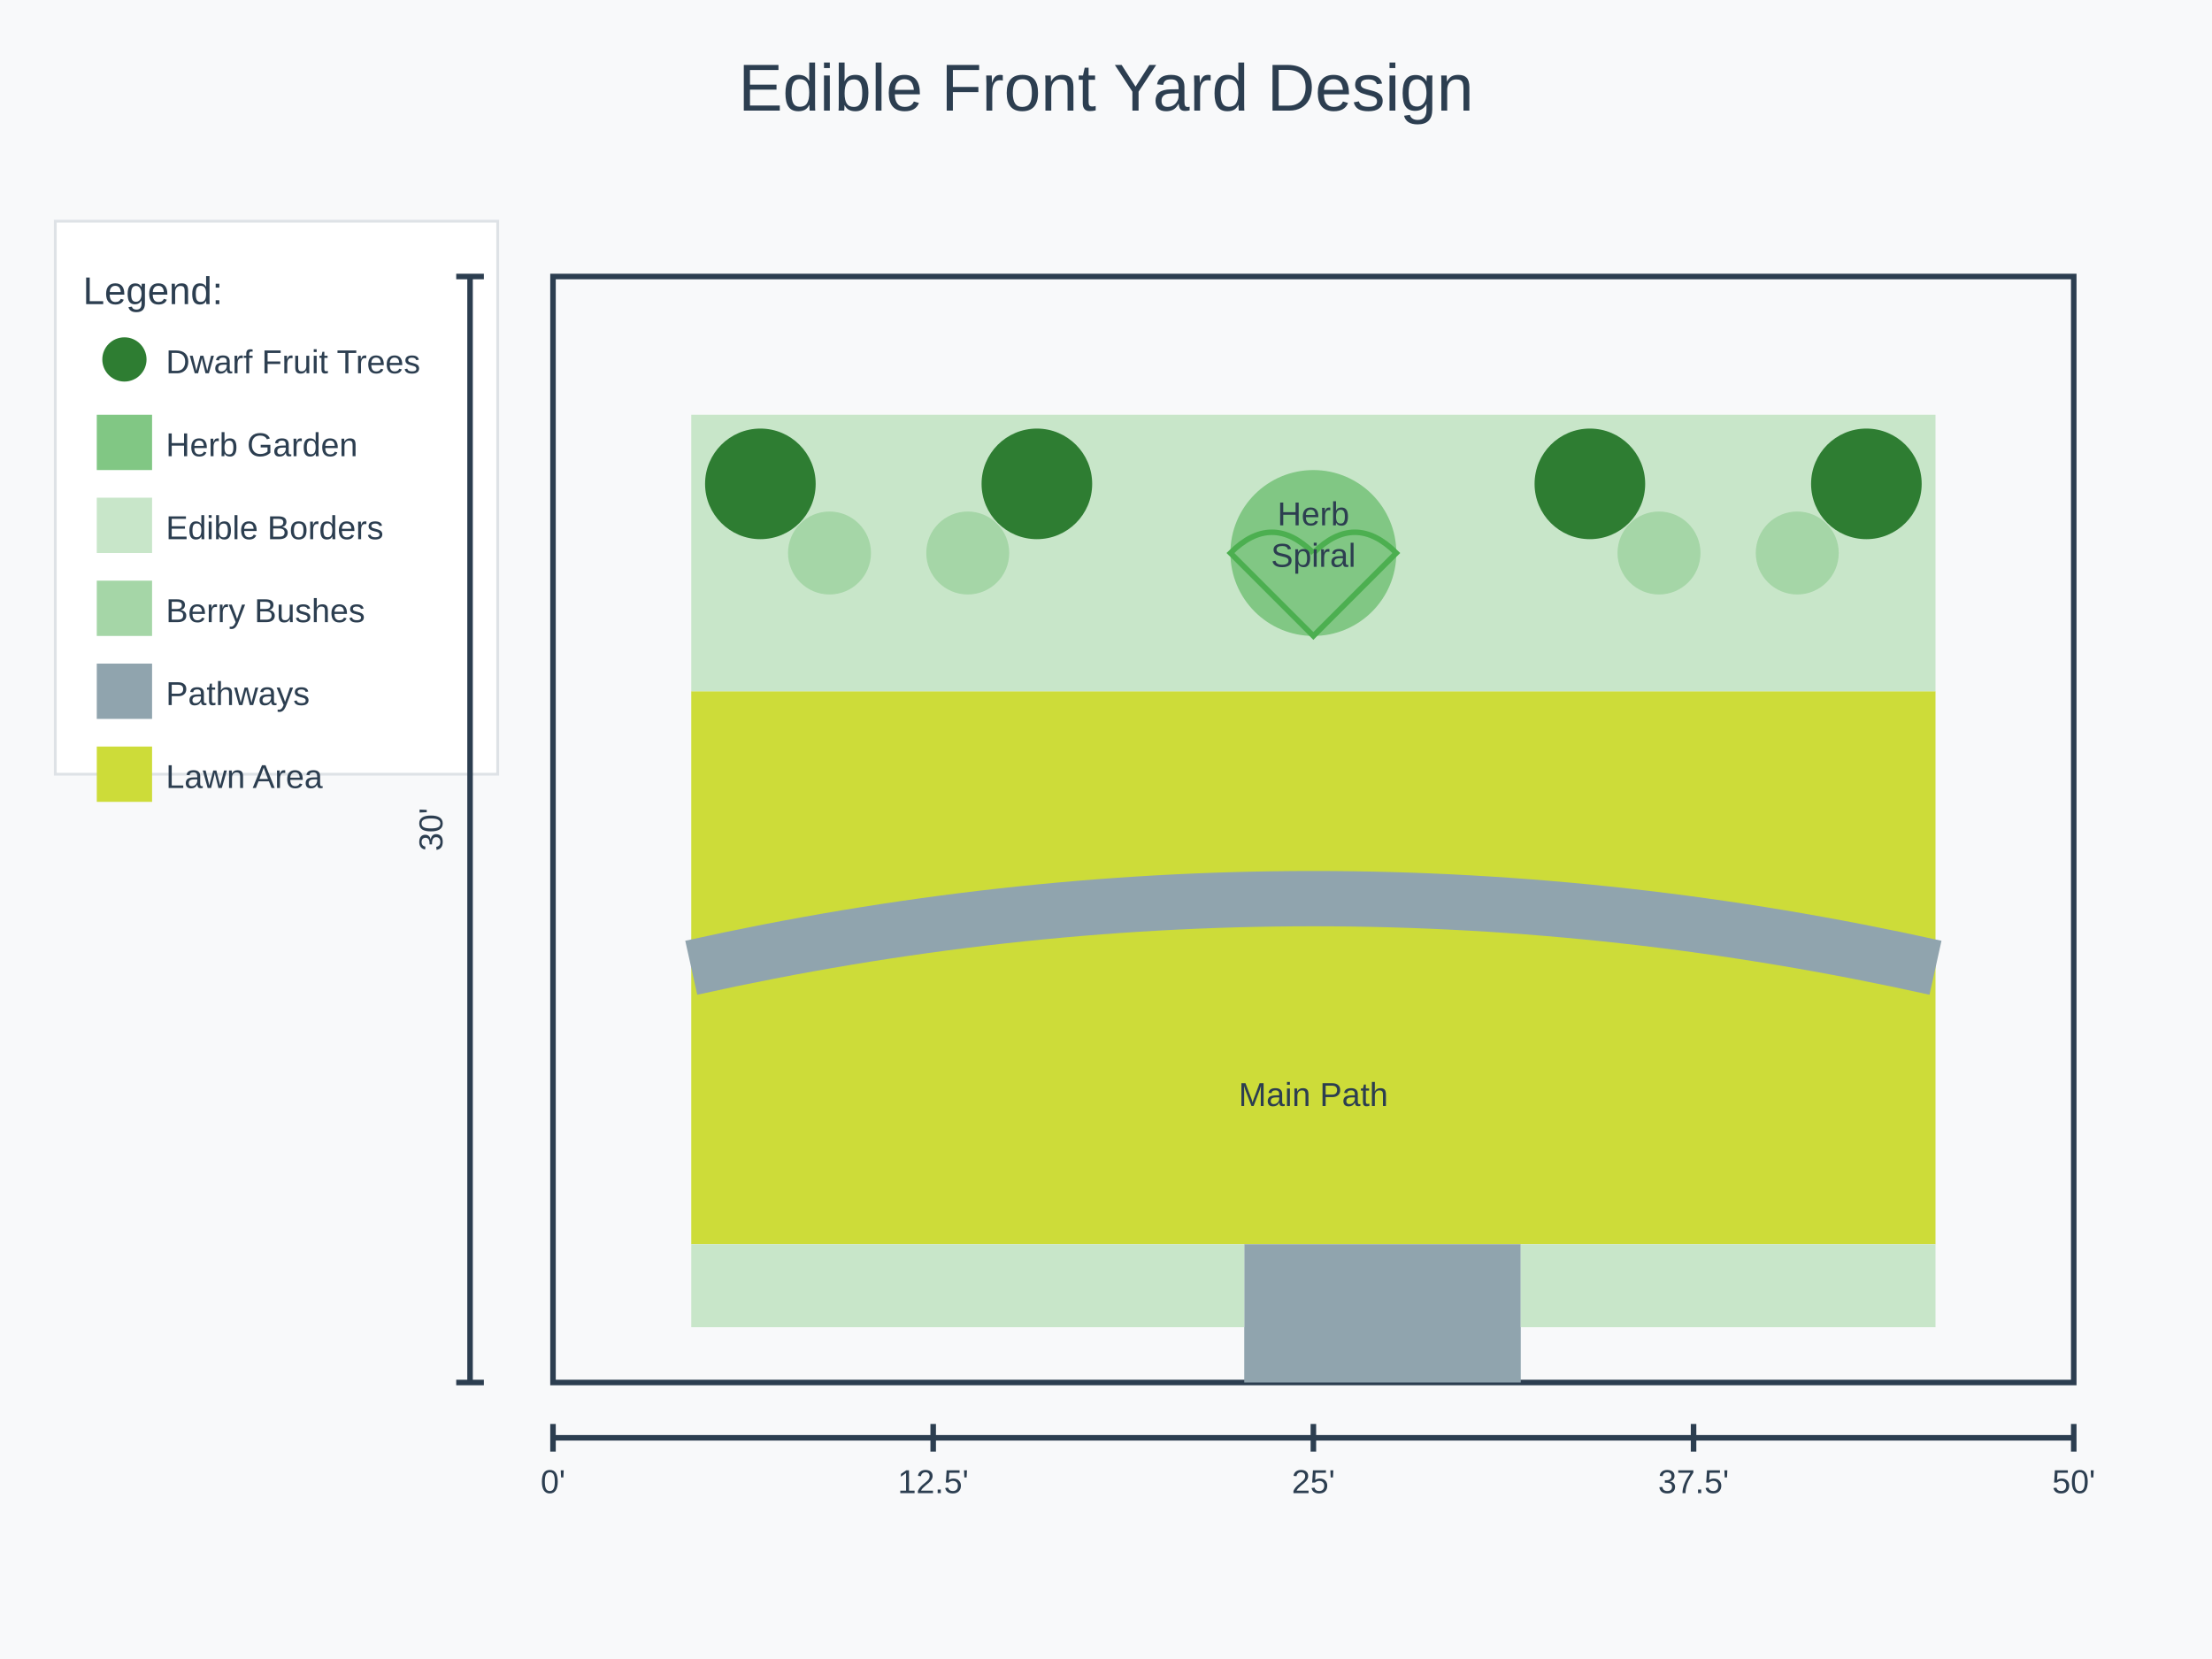
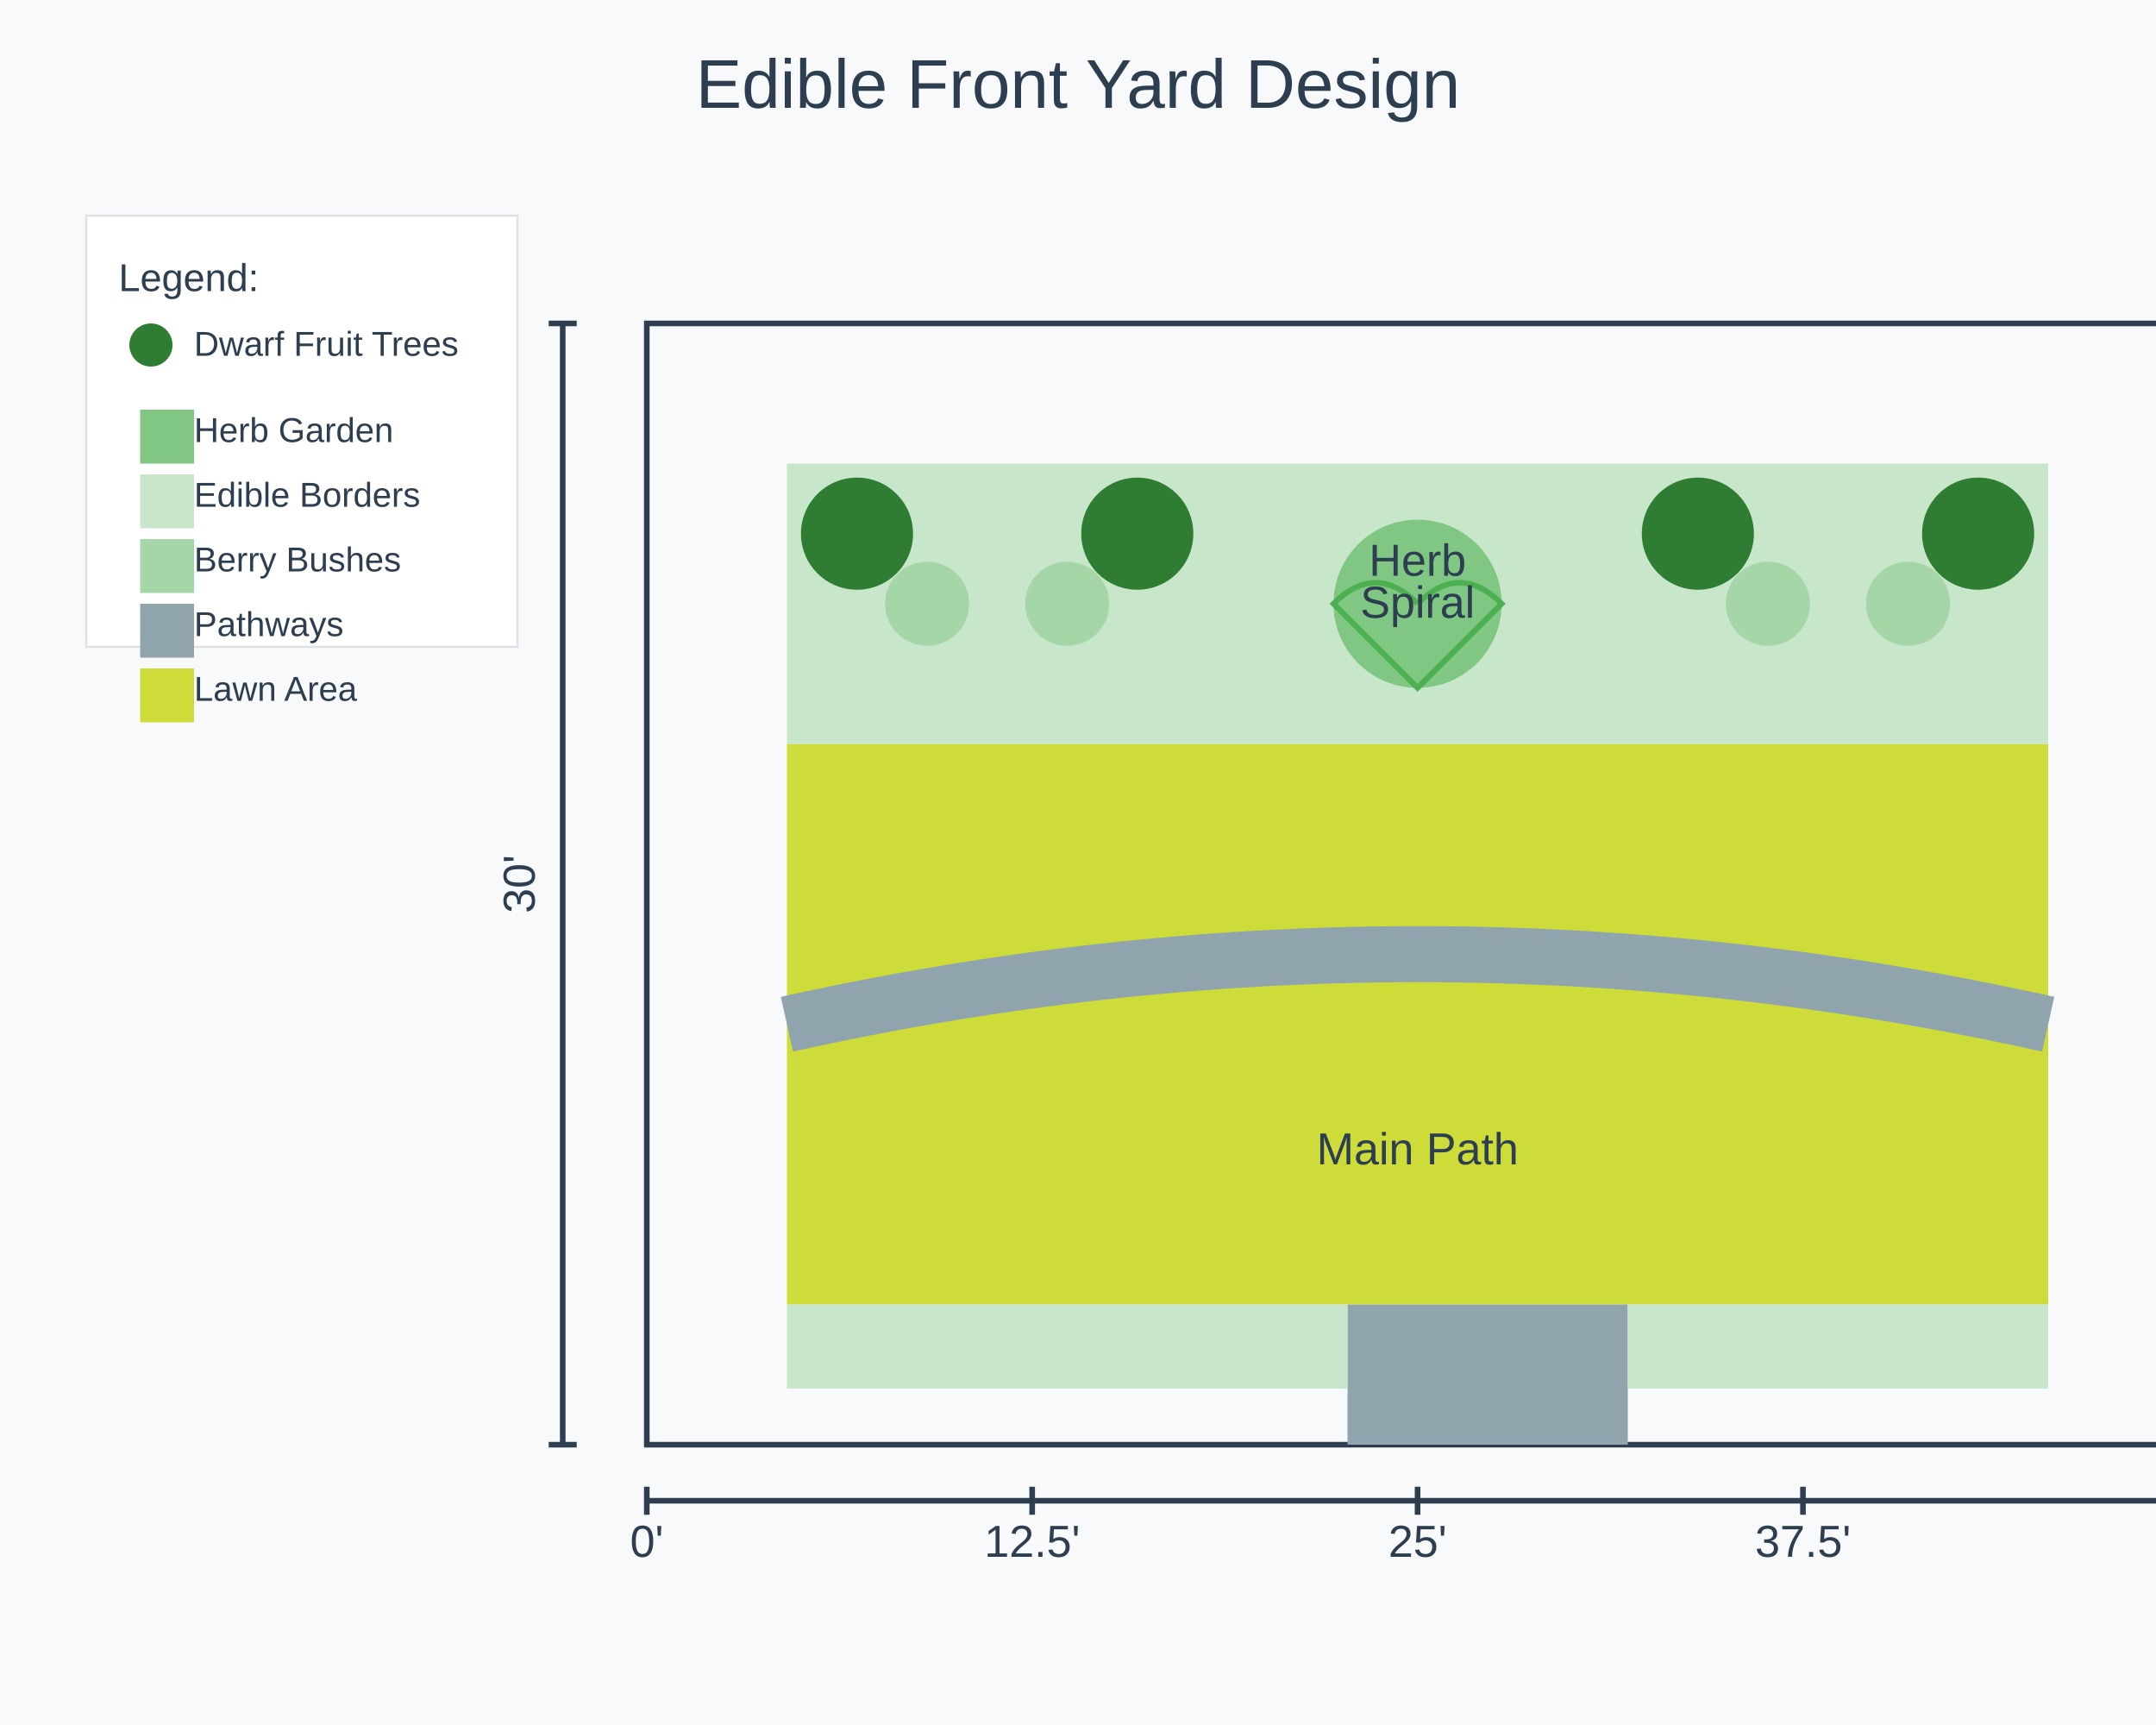
- <svg xmlns="http://www.w3.org/2000/svg" width="800" height="600" viewBox="0 0 800 600">
-   <rect width="800" height="600" fill="#f8f9fa" />
-   <text x="400" y="40" font-family="Arial" font-size="24" text-anchor="middle" fill="#2c3e50">Edible Front Yard Design</text>
-   <g transform="translate(20, 80)">
-     <rect width="160" height="200" fill="#ffffff" stroke="#dee2e6" />
-     <text x="10" y="30" font-family="Arial" font-size="14" fill="#2c3e50">Legend:</text>
-     <circle cx="25" cy="50" r="8" fill="#2e7d32" />
-     <text x="40" y="55" font-family="Arial" font-size="12" fill="#2c3e50">Dwarf Fruit Trees</text>
-     <rect x="15" y="70" width="20" height="20" fill="#81c784" />
-     <text x="40" y="85" font-family="Arial" font-size="12" fill="#2c3e50">Herb Garden</text>
-     <rect x="15" y="100" width="20" height="20" fill="#c8e6c9" />
-     <text x="40" y="115" font-family="Arial" font-size="12" fill="#2c3e50">Edible Borders</text>
-     <path d="M15,130 h20 v20 h-20 z" fill="#a5d6a7" />
-     <text x="40" y="145" font-family="Arial" font-size="12" fill="#2c3e50">Berry Bushes</text>
-     <rect x="15" y="160" width="20" height="20" fill="#90a4ae" />
-     <text x="40" y="175" font-family="Arial" font-size="12" fill="#2c3e50">Pathways</text>
-     <rect x="15" y="190" width="20" height="20" fill="#cddc39" />
-     <text x="40" y="205" font-family="Arial" font-size="12" fill="#2c3e50">Lawn Area</text>
+ <svg xmlns="http://www.w3.org/2000/svg" width="1000" height="800" viewBox="0 0 1000 800">
+   <rect width="1000" height="800" fill="#f8f9fa" />
+   <text x="500" y="50" font-family="Arial" font-size="32" text-anchor="middle" fill="#2c3e50">Edible Front Yard Design</text>
+   <g transform="translate(40, 100)">
+     <rect width="200" height="200" fill="#ffffff" stroke="#dee2e6" />
+     <text x="15" y="35" font-family="Arial" font-size="18" fill="#2c3e50">Legend:</text>
+     <circle cx="30" cy="60" r="10" fill="#2e7d32" />
+     <text x="50" y="65" font-family="Arial" font-size="16" fill="#2c3e50">Dwarf Fruit Trees</text>
+     <rect x="25" y="90" width="25" height="25" fill="#81c784" />
+     <text x="50" y="105" font-family="Arial" font-size="16" fill="#2c3e50">Herb Garden</text>
+     <rect x="25" y="120" width="25" height="25" fill="#c8e6c9" />
+     <text x="50" y="135" font-family="Arial" font-size="16" fill="#2c3e50">Edible Borders</text>
+     <path d="M25,150 h25 v25 h-25 z" fill="#a5d6a7" />
+     <text x="50" y="165" font-family="Arial" font-size="16" fill="#2c3e50">Berry Bushes</text>
+     <rect x="25" y="180" width="25" height="25" fill="#90a4ae" />
+     <text x="50" y="195" font-family="Arial" font-size="16" fill="#2c3e50">Pathways</text>
+     <rect x="25" y="210" width="25" height="25" fill="#cddc39" />
+     <text x="50" y="225" font-family="Arial" font-size="16" fill="#2c3e50">Lawn Area</text>
  </g>
-   <g transform="translate(200, 100)">
+   <g transform="translate(300, 150) scale(1.3)">
    <rect x="0" y="0" width="550" height="400" fill="none" stroke="#2c3e50" stroke-width="2" />
    <path d="M50,150 L500,150 L500,350 L50,350 Z" fill="#cddc39" />
    <path d="M250,350 L350,350 L350,400 L250,400 Z" fill="#90a4ae" />
    <path d="M50,250 Q275,200 500,250" stroke="#90a4ae" stroke-width="20" fill="none" />
    <path d="M50,50 L500,50 L500,150 L50,150 Z" fill="#c8e6c9" />
    <path d="M50,350 L250,350 L250,380 L50,380 Z" fill="#c8e6c9" />
    <path d="M350,350 L500,350 L500,380 L350,380 Z" fill="#c8e6c9" />
    <g transform="translate(275,100)">
      <circle cx="0" cy="0" r="30" fill="#81c784" />
      <path d="M0,0 Q15,-15 30,0 Q15,15 0,30 Q-15,15 -30,0 Q-15,-15 0,0" fill="none" stroke="#4caf50" stroke-width="2" />
    </g>
    <g fill="#a5d6a7">
      <circle cx="100" cy="100" r="15" />
      <circle cx="150" cy="100" r="15" />
      <circle cx="450" cy="100" r="15" />
      <circle cx="400" cy="100" r="15" />
    </g>
    <g fill="#2e7d32">
      <circle cx="75" cy="75" r="20" />
      <circle cx="475" cy="75" r="20" />
      <circle cx="175" cy="75" r="20" />
      <circle cx="375" cy="75" r="20" />
    </g>
-     <g font-family="Arial" font-size="12" fill="#2c3e50" text-anchor="middle">
+     <g font-family="Arial" font-size="16" fill="#2c3e50" text-anchor="middle">
      <text x="275" y="90">Herb</text>
      <text x="275" y="105">Spiral</text>
      <text x="275" y="300">Main Path</text>
    </g>
    <g transform="translate(0, 420)">
      <line x1="0" y1="0" x2="550" y2="0" stroke="#2c3e50" stroke-width="2" />
      <line x1="0" y1="-5" x2="0" y2="5" stroke="#2c3e50" stroke-width="2" />
      <line x1="137.5" y1="-5" x2="137.5" y2="5" stroke="#2c3e50" stroke-width="2" />
      <line x1="275" y1="-5" x2="275" y2="5" stroke="#2c3e50" stroke-width="2" />
      <line x1="412.5" y1="-5" x2="412.5" y2="5" stroke="#2c3e50" stroke-width="2" />
      <line x1="550" y1="-5" x2="550" y2="5" stroke="#2c3e50" stroke-width="2" />
-       <text x="0" y="20" font-family="Arial" font-size="12" text-anchor="middle" fill="#2c3e50">0'</text>
-       <text x="137.5" y="20" font-family="Arial" font-size="12" text-anchor="middle" fill="#2c3e50">12.5'</text>
-       <text x="275" y="20" font-family="Arial" font-size="12" text-anchor="middle" fill="#2c3e50">25'</text>
-       <text x="412.5" y="20" font-family="Arial" font-size="12" text-anchor="middle" fill="#2c3e50">37.5'</text>
-       <text x="550" y="20" font-family="Arial" font-size="12" text-anchor="middle" fill="#2c3e50">50'</text>
+       <text x="0" y="20" font-family="Arial" font-size="16" text-anchor="middle" fill="#2c3e50">0'</text>
+       <text x="137.5" y="20" font-family="Arial" font-size="16" text-anchor="middle" fill="#2c3e50">12.5'</text>
+       <text x="275" y="20" font-family="Arial" font-size="16" text-anchor="middle" fill="#2c3e50">25'</text>
+       <text x="412.5" y="20" font-family="Arial" font-size="16" text-anchor="middle" fill="#2c3e50">37.5'</text>
+       <text x="550" y="20" font-family="Arial" font-size="16" text-anchor="middle" fill="#2c3e50">50'</text>
    </g>
    <g transform="translate(-30, 0)">
      <line x1="0" y1="0" x2="0" y2="400" stroke="#2c3e50" stroke-width="2" />
      <line x1="-5" y1="0" x2="5" y2="0" stroke="#2c3e50" stroke-width="2" />
      <line x1="-5" y1="400" x2="5" y2="400" stroke="#2c3e50" stroke-width="2" />
-       <text x="-10" y="200" font-family="Arial" font-size="12" text-anchor="middle" fill="#2c3e50" transform="rotate(-90, -10, 200)">30'</text>
+       <text x="-10" y="200" font-family="Arial" font-size="16" text-anchor="middle" fill="#2c3e50" transform="rotate(-90, -10, 200)">30'</text>
    </g>
  </g>
</svg>
